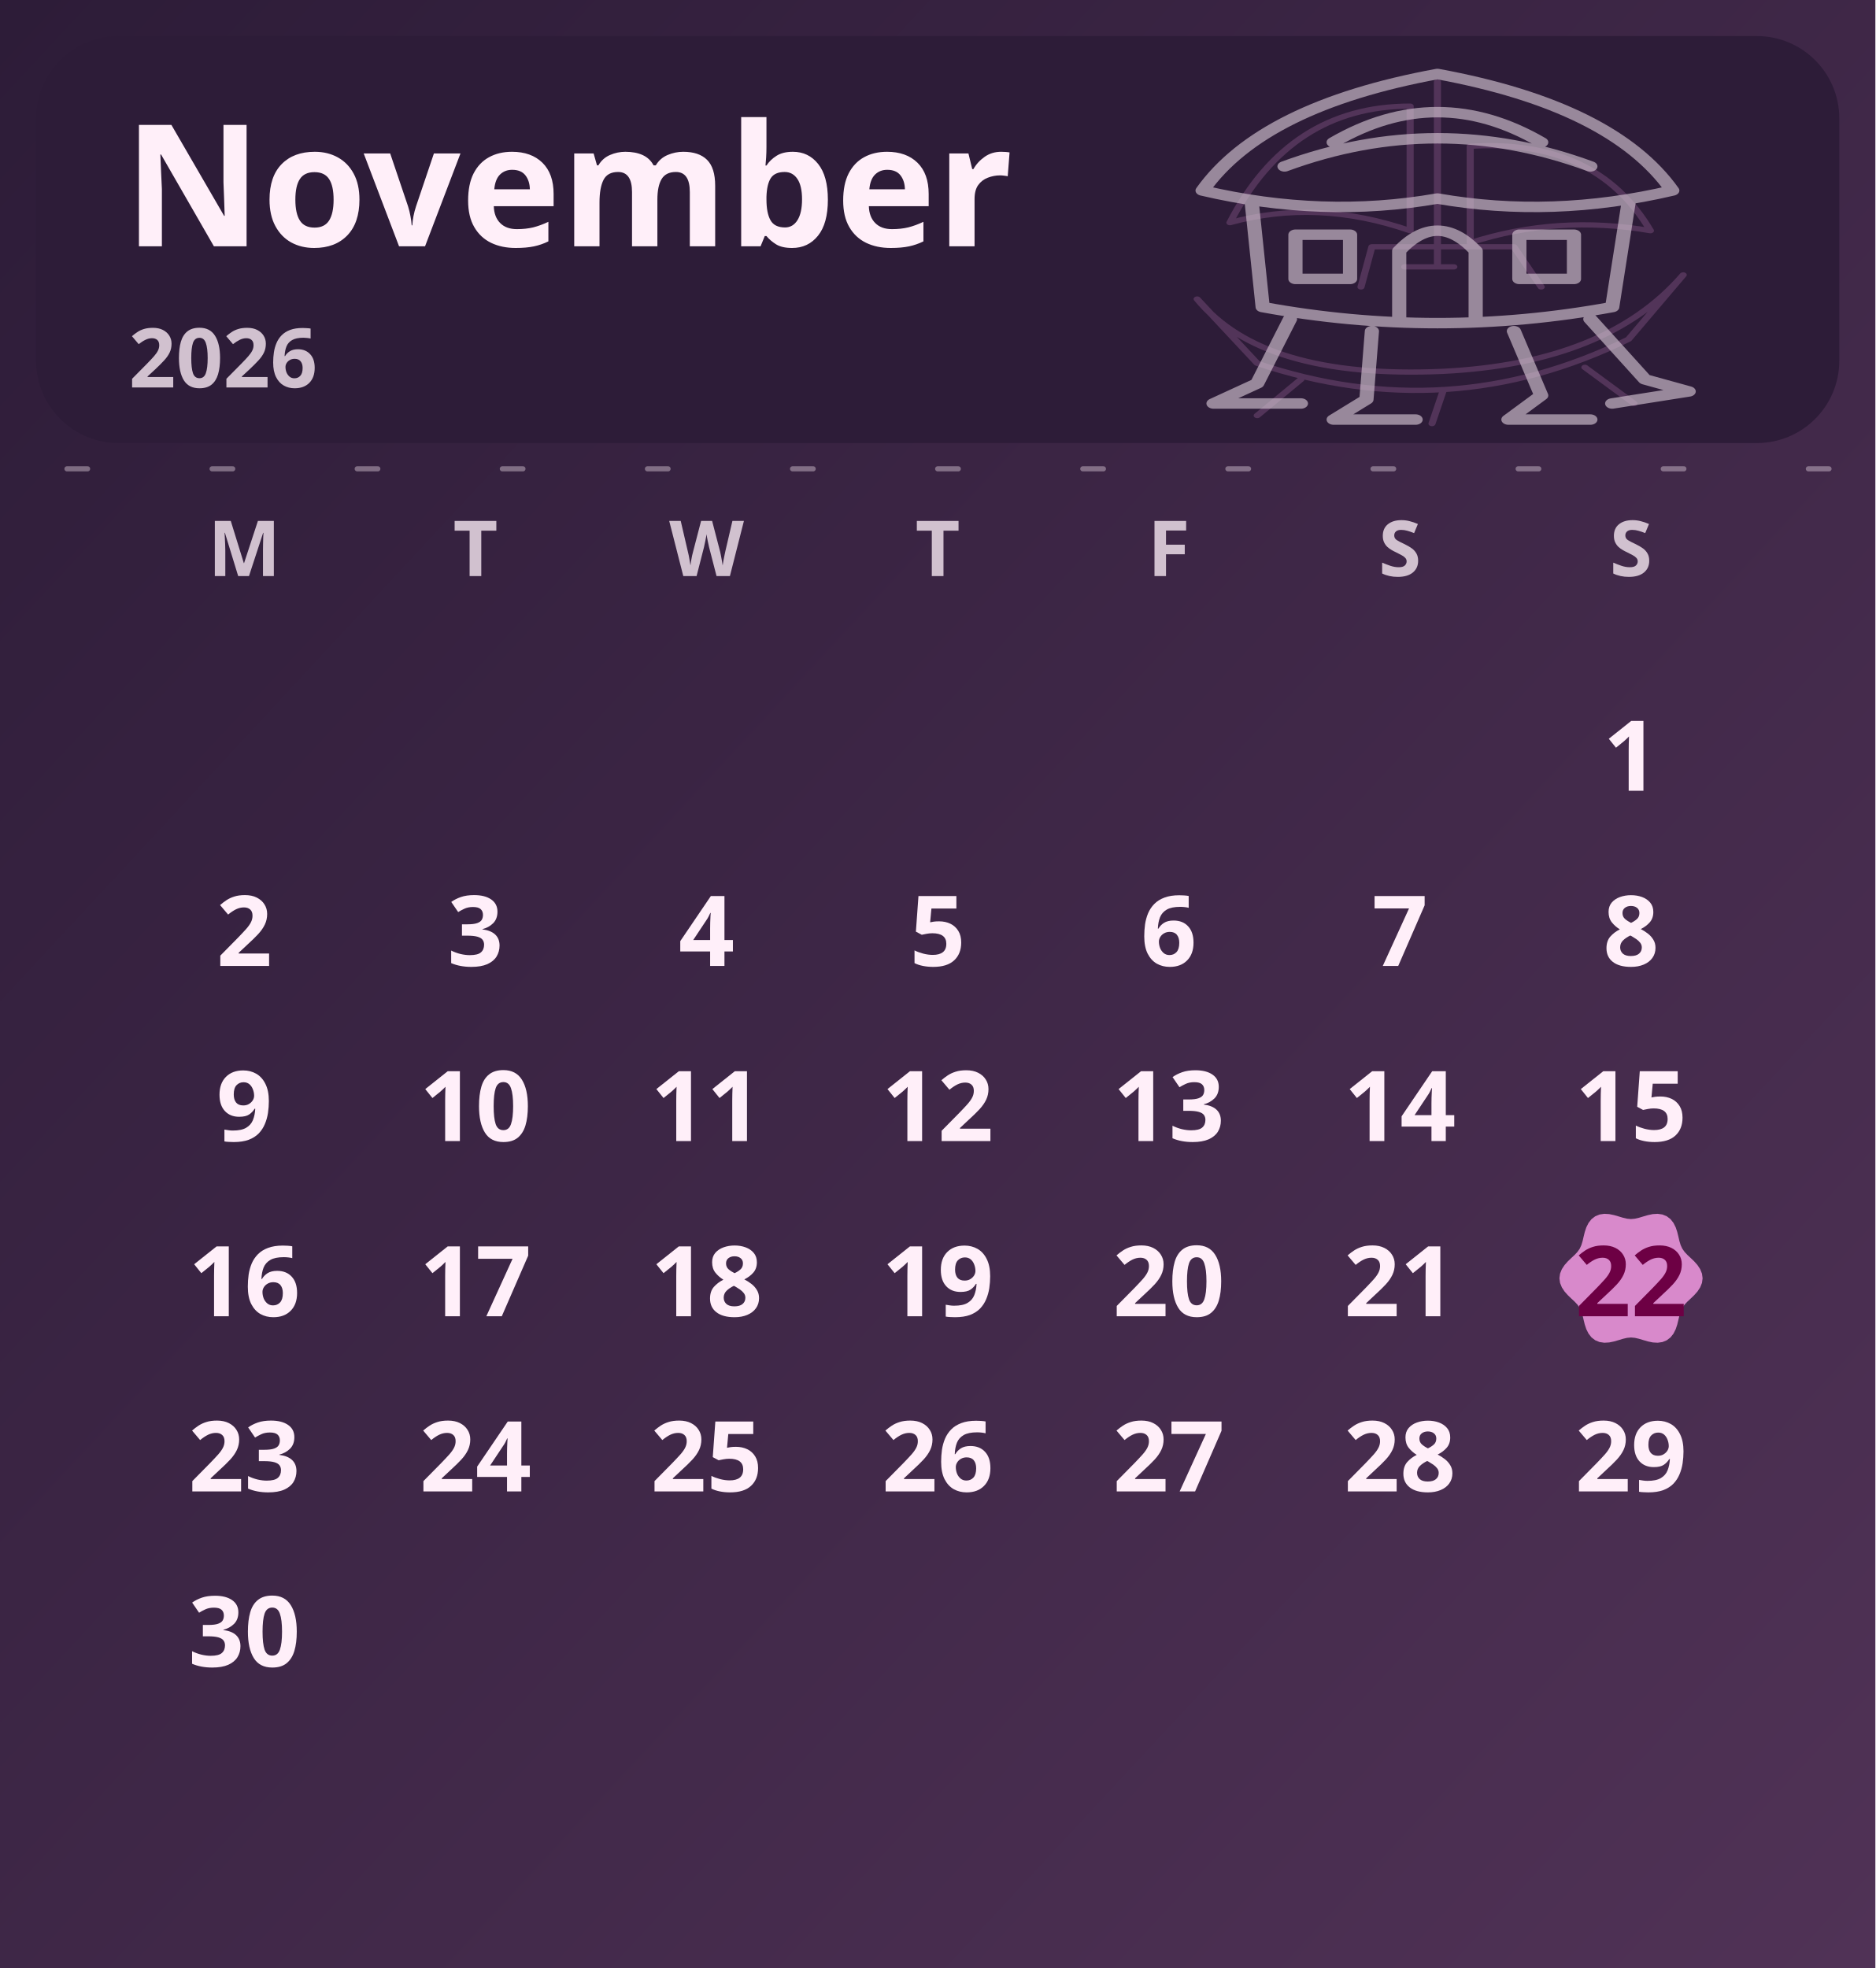
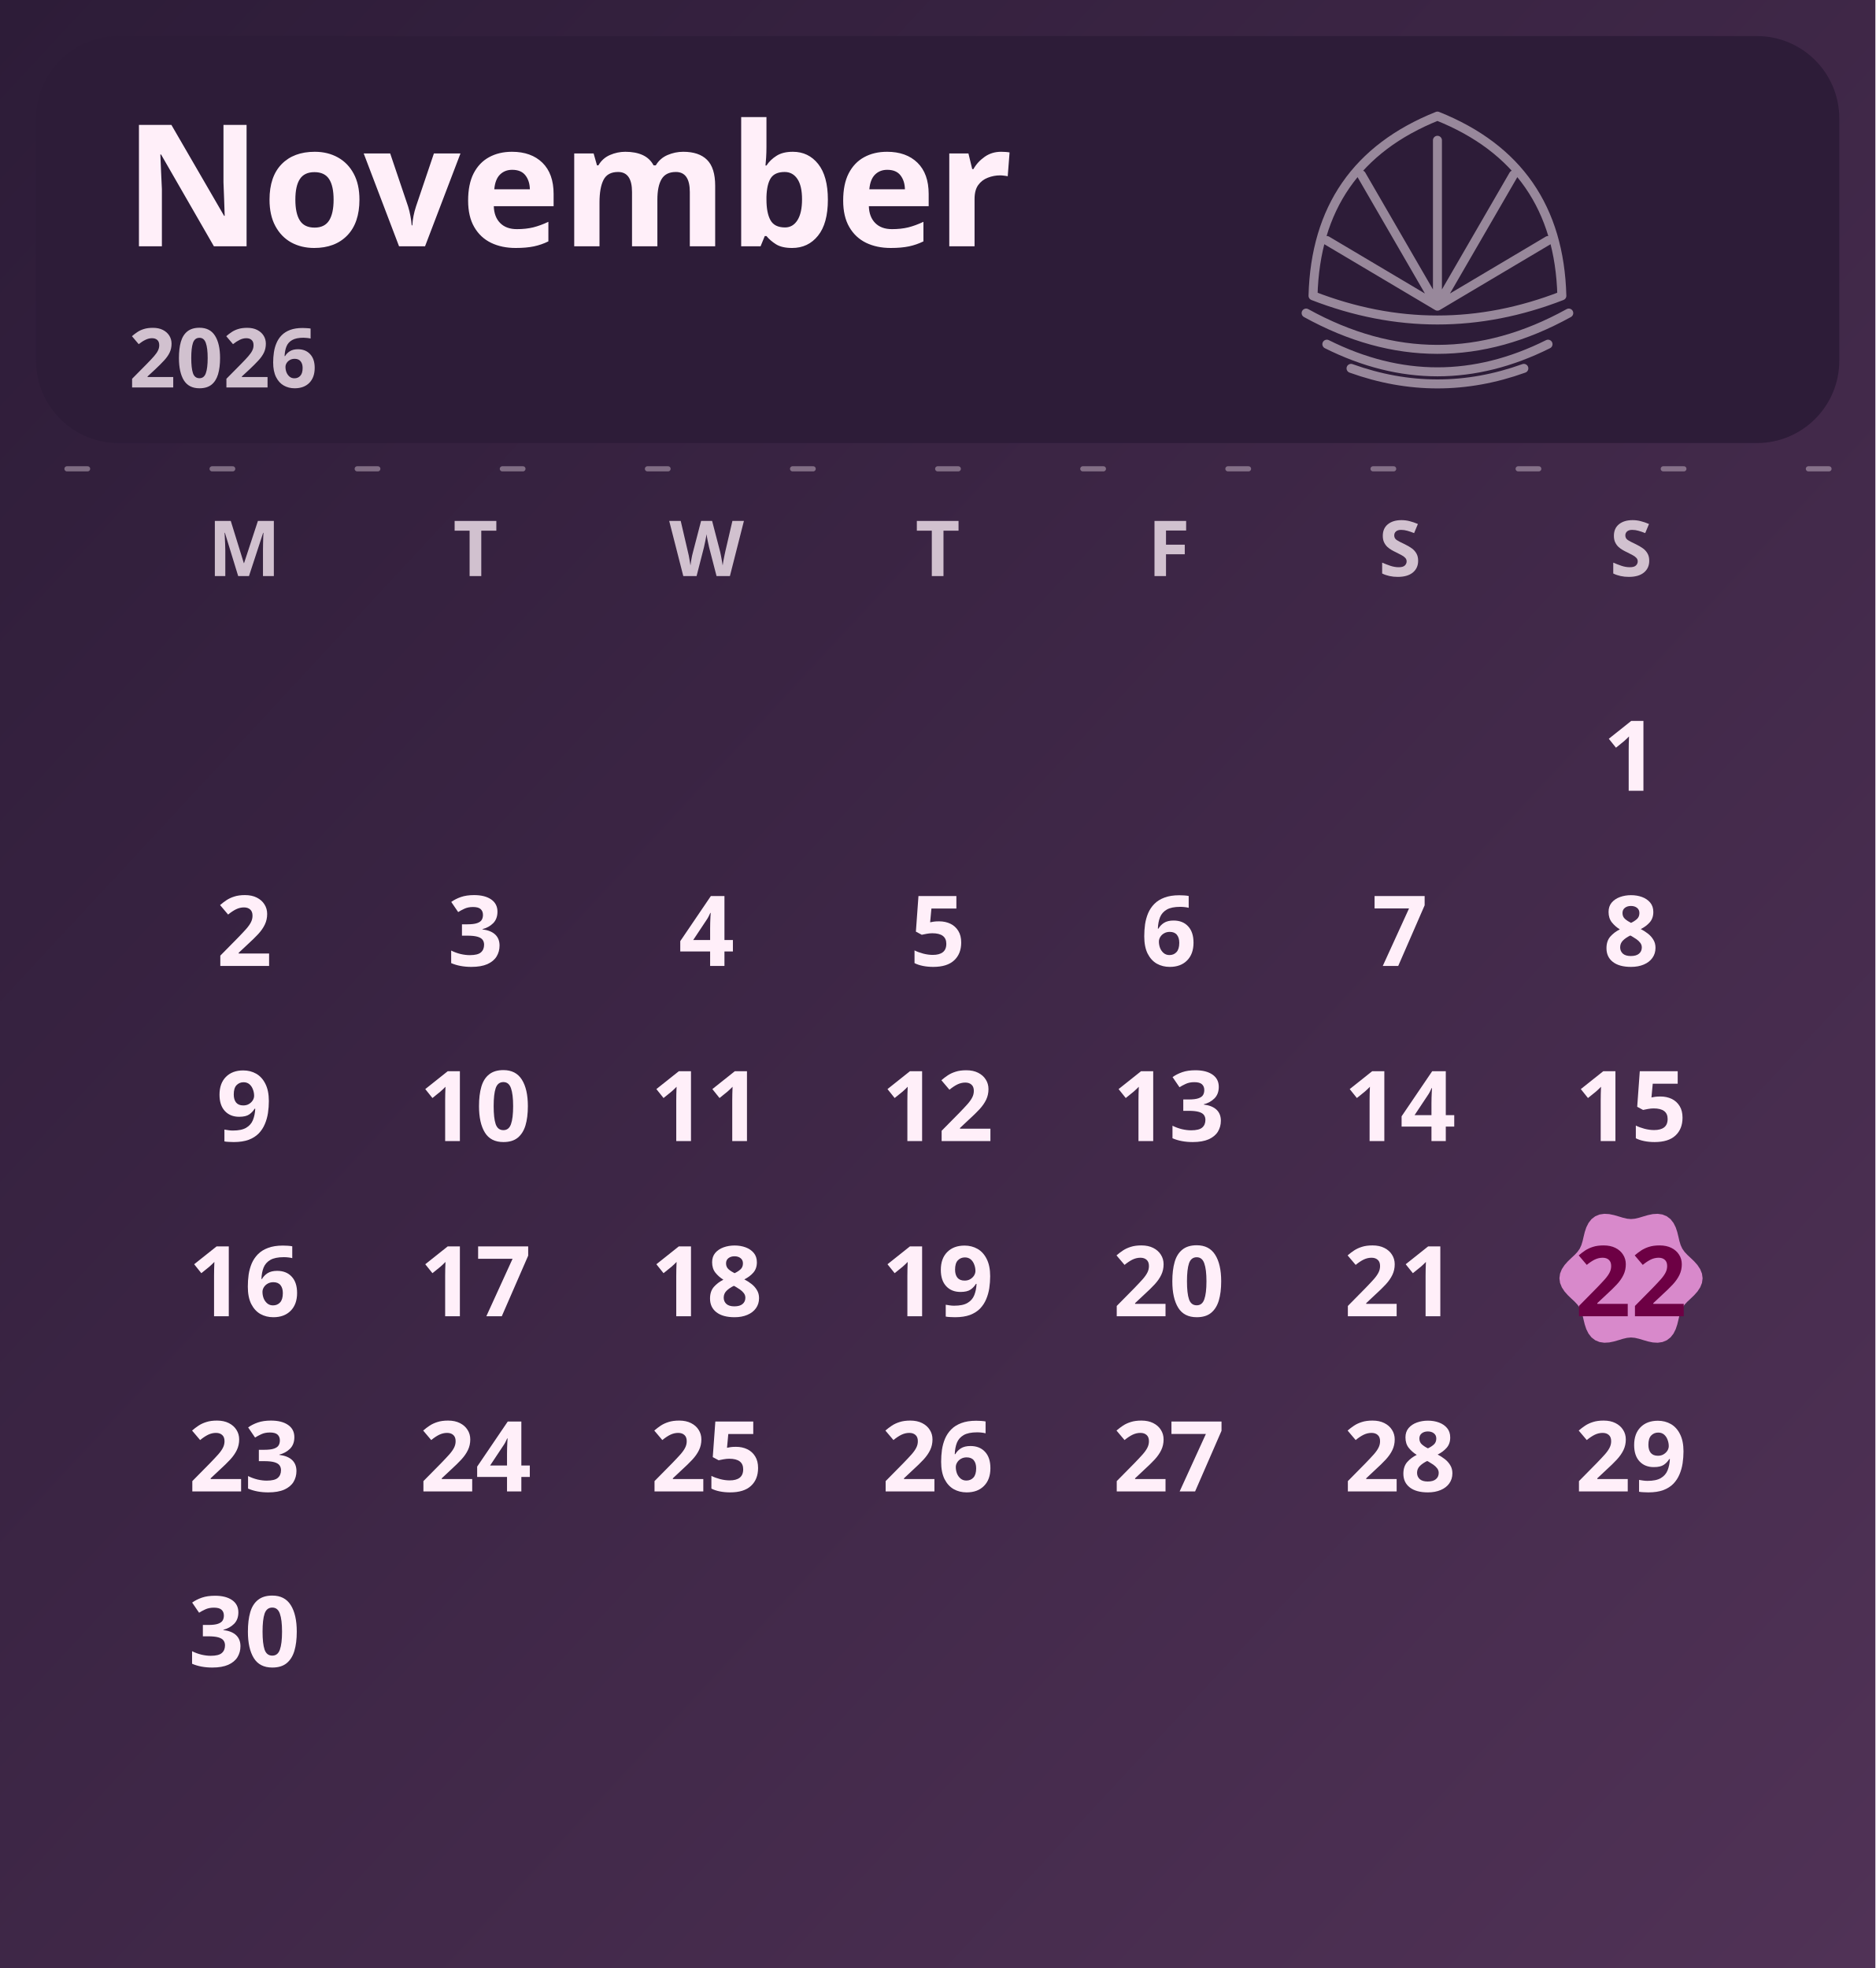
<svg xmlns="http://www.w3.org/2000/svg" width="364" height="382" viewBox="0 0 364 382">
  <defs>
    <linearGradient id="paint" x1="0" y1="0" x2="1" y2="1">
      <stop stop-color="#2D1C38" />
      <stop offset="1" stop-color="#503256" />
    </linearGradient>
  </defs>
  <rect width="364" height="382" fill="url(#paint)" />
  <g font-family="ui-rounded,system-ui,sans-serif" style="font-variant-numeric:tabular-nums">
    <rect x="7" y="7" width="350" height="79" rx="16" fill="#2D1C38" opacity="1" />
    <line x1="13" y1="91" x2="17" y2="91" stroke="#D1C1CF" opacity="0.48" stroke-width="1" stroke-linecap="round" />
    <line x1="41.167" y1="91" x2="45.167" y2="91" stroke="#D1C1CF" opacity="0.48" stroke-width="1" stroke-linecap="round" />
    <line x1="69.333" y1="91" x2="73.333" y2="91" stroke="#D1C1CF" opacity="0.48" stroke-width="1" stroke-linecap="round" />
    <line x1="97.5" y1="91" x2="101.5" y2="91" stroke="#D1C1CF" opacity="0.48" stroke-width="1" stroke-linecap="round" />
    <line x1="125.667" y1="91" x2="129.667" y2="91" stroke="#D1C1CF" opacity="0.48" stroke-width="1" stroke-linecap="round" />
    <line x1="153.833" y1="91" x2="157.833" y2="91" stroke="#D1C1CF" opacity="0.48" stroke-width="1" stroke-linecap="round" />
    <line x1="182" y1="91" x2="186" y2="91" stroke="#D1C1CF" opacity="0.48" stroke-width="1" stroke-linecap="round" />
    <line x1="210.167" y1="91" x2="214.167" y2="91" stroke="#D1C1CF" opacity="0.48" stroke-width="1" stroke-linecap="round" />
    <line x1="238.333" y1="91" x2="242.333" y2="91" stroke="#D1C1CF" opacity="0.48" stroke-width="1" stroke-linecap="round" />
    <line x1="266.5" y1="91" x2="270.5" y2="91" stroke="#D1C1CF" opacity="0.48" stroke-width="1" stroke-linecap="round" />
    <line x1="294.667" y1="91" x2="298.667" y2="91" stroke="#D1C1CF" opacity="0.48" stroke-width="1" stroke-linecap="round" />
    <line x1="322.833" y1="91" x2="326.833" y2="91" stroke="#D1C1CF" opacity="0.48" stroke-width="1" stroke-linecap="round" />
    <line x1="351" y1="91" x2="355" y2="91" stroke="#D1C1CF" opacity="0.48" stroke-width="1" stroke-linecap="round" />
-     <path d="M 6 68 Q 18 88 51 86 Q 81 84 95 62 L 85 78 Q 52 100 17 84 Z M 50 60 L 50 14 M 45 20 Q 23 20 12 49 Q 28 43 45 51 Z M 56 30 Q 79 28 89 51 Q 72 47 56 54 Z M 36 65 L 38 55 L 64 55 L 69 65 M 44 60 L 53 60 M 25 88 L 17 97 M 51 91 L 49 99 M 77 85 L 86 94" transform="translate(226 5) scale(1.06 0.78)" fill="none" stroke="#D889CB" stroke-width="1.3" stroke-linecap="round" stroke-linejoin="round" opacity="0.22" />
-     <path d="M 7 41 Q 18 20 50 12 Q 82 20 93 41 Q 71 48 50 43 Q 29 48 7 41 Z M 16 44 L 18 70 Q 50 78 82 70 L 85 44 M 43 73 L 43 56 Q 50 46 57 56 L 57 73 M 24 52 L 34 52 L 34 63 L 24 63 Z M 65 52 L 75 52 L 75 63 L 65 63 Z M 23 73 L 17 89 L 9 94 L 25 94 M 38 76 L 37 93 L 31 98 L 46 98 M 64 76 L 69 92 L 63 98 L 78 98 M 78 73 L 88 88 L 96 91 L 82 94 M 22 35 Q 50 21 78 35 M 31 29 Q 50 14 69 29" transform="translate(226 5) scale(1.06 0.78)" fill="none" stroke="#D1C1CF" stroke-width="2.6" stroke-linecap="round" stroke-linejoin="round" opacity="0.65" />
+     <path d="M 14 70 Q 15 32 50 18 Q 85 32 86 70 Q 50 84 14 70 Z M 50 73 L 50 25 M 50 73 L 28 35 M 50 73 L 18 54 M 50 73 L 72 35 M 50 73 L 82 54 M 12 75 Q 50 96 88 75 M 18 84 Q 50 100 82 84 M 25 91 Q 50 100 75 91" transform="translate(245.46 10.46) scale(0.6708 0.6708)" fill="none" stroke="#D1C1CF" stroke-width="2.6" stroke-linecap="round" stroke-linejoin="round" opacity="0.65" />
    <text x="24" y="35" font-size="33" font-weight="700" fill="#FFEFF9" text-anchor="start" dominant-baseline="central" alignment-baseline="central">November</text>
    <text x="25" y="69" font-size="16" font-weight="600" fill="#D1C1CF" text-anchor="start" dominant-baseline="central" alignment-baseline="central">2026</text>
    <text x="47.429" y="106" font-size="15" font-weight="600" fill="#D1C1CF" text-anchor="middle" dominant-baseline="central" alignment-baseline="central">M</text>
    <text x="92.286" y="106" font-size="15" font-weight="600" fill="#D1C1CF" text-anchor="middle" dominant-baseline="central" alignment-baseline="central">T</text>
    <text x="137.143" y="106" font-size="15" font-weight="600" fill="#D1C1CF" text-anchor="middle" dominant-baseline="central" alignment-baseline="central">W</text>
    <text x="182" y="106" font-size="15" font-weight="600" fill="#D1C1CF" text-anchor="middle" dominant-baseline="central" alignment-baseline="central">T</text>
    <text x="226.857" y="106" font-size="15" font-weight="600" fill="#D1C1CF" text-anchor="middle" dominant-baseline="central" alignment-baseline="central">F</text>
    <text x="271.714" y="106" font-size="15" font-weight="600" fill="#D1C1CF" text-anchor="middle" dominant-baseline="central" alignment-baseline="central">S</text>
    <text x="316.571" y="106" font-size="15" font-weight="600" fill="#D1C1CF" text-anchor="middle" dominant-baseline="central" alignment-baseline="central">S</text>
    <text x="316.571" y="146.12" font-size="19" font-weight="550" fill="#FFEFF9" text-anchor="middle" dominant-baseline="central" alignment-baseline="central">1</text>
    <text x="47.429" y="180.12" font-size="19" font-weight="550" fill="#FFEFF9" text-anchor="middle" dominant-baseline="central" alignment-baseline="central">2</text>
    <text x="92.286" y="180.12" font-size="19" font-weight="550" fill="#FFEFF9" text-anchor="middle" dominant-baseline="central" alignment-baseline="central">3</text>
    <text x="137.143" y="180.12" font-size="19" font-weight="550" fill="#FFEFF9" text-anchor="middle" dominant-baseline="central" alignment-baseline="central">4</text>
    <text x="182" y="180.12" font-size="19" font-weight="550" fill="#FFEFF9" text-anchor="middle" dominant-baseline="central" alignment-baseline="central">5</text>
    <text x="226.857" y="180.12" font-size="19" font-weight="550" fill="#FFEFF9" text-anchor="middle" dominant-baseline="central" alignment-baseline="central">6</text>
    <text x="271.714" y="180.12" font-size="19" font-weight="550" fill="#FFEFF9" text-anchor="middle" dominant-baseline="central" alignment-baseline="central">7</text>
    <text x="316.571" y="180.12" font-size="19" font-weight="550" fill="#FFEFF9" text-anchor="middle" dominant-baseline="central" alignment-baseline="central">8</text>
    <text x="47.429" y="214.12" font-size="19" font-weight="550" fill="#FFEFF9" text-anchor="middle" dominant-baseline="central" alignment-baseline="central">9</text>
    <text x="92.286" y="214.12" font-size="19" font-weight="550" fill="#FFEFF9" text-anchor="middle" dominant-baseline="central" alignment-baseline="central">10</text>
    <text x="137.143" y="214.12" font-size="19" font-weight="550" fill="#FFEFF9" text-anchor="middle" dominant-baseline="central" alignment-baseline="central">11</text>
    <text x="182" y="214.12" font-size="19" font-weight="550" fill="#FFEFF9" text-anchor="middle" dominant-baseline="central" alignment-baseline="central">12</text>
    <text x="226.857" y="214.12" font-size="19" font-weight="550" fill="#FFEFF9" text-anchor="middle" dominant-baseline="central" alignment-baseline="central">13</text>
    <text x="271.714" y="214.12" font-size="19" font-weight="550" fill="#FFEFF9" text-anchor="middle" dominant-baseline="central" alignment-baseline="central">14</text>
    <text x="316.571" y="214.12" font-size="19" font-weight="550" fill="#FFEFF9" text-anchor="middle" dominant-baseline="central" alignment-baseline="central">15</text>
    <text x="47.429" y="248.12" font-size="19" font-weight="550" fill="#FFEFF9" text-anchor="middle" dominant-baseline="central" alignment-baseline="central">16</text>
    <text x="92.286" y="248.12" font-size="19" font-weight="550" fill="#FFEFF9" text-anchor="middle" dominant-baseline="central" alignment-baseline="central">17</text>
    <text x="137.143" y="248.12" font-size="19" font-weight="550" fill="#FFEFF9" text-anchor="middle" dominant-baseline="central" alignment-baseline="central">18</text>
    <text x="182" y="248.12" font-size="19" font-weight="550" fill="#FFEFF9" text-anchor="middle" dominant-baseline="central" alignment-baseline="central">19</text>
    <text x="226.857" y="248.12" font-size="19" font-weight="550" fill="#FFEFF9" text-anchor="middle" dominant-baseline="central" alignment-baseline="central">20</text>
    <text x="271.714" y="248.12" font-size="19" font-weight="550" fill="#FFEFF9" text-anchor="middle" dominant-baseline="central" alignment-baseline="central">21</text>
    <path d="M 94.82 50 L 94.43 52.91 L 93.31 55.7 L 91.61 58.28 L 89.55 60.6 L 87.38 62.69 L 85.31 64.62 L 83.52 66.53 L 82.11 68.54 L 81.08 70.77 L 80.32 73.26 L 79.68 76.02 L 78.96 78.96 L 77.98 81.9 L 76.59 84.66 L 74.74 87.02 L 72.41 88.81 L 69.69 89.93 L 66.72 90.36 L 63.64 90.18 L 60.6 89.55 L 57.7 88.71 L 54.99 87.89 L 52.44 87.3 L 50 87.08 L 47.56 87.3 L 45.01 87.89 L 42.3 88.71 L 39.4 89.55 L 36.36 90.18 L 33.28 90.36 L 30.31 89.93 L 27.59 88.81 L 25.26 87.02 L 23.41 84.66 L 22.02 81.9 L 21.04 78.96 L 20.32 76.02 L 19.68 73.26 L 18.92 70.77 L 17.89 68.54 L 16.48 66.53 L 14.69 64.62 L 12.62 62.69 L 10.45 60.6 L 8.39 58.28 L 6.69 55.7 L 5.57 52.91 L 5.18 50 L 5.57 47.09 L 6.69 44.3 L 8.39 41.72 L 10.45 39.4 L 12.62 37.31 L 14.69 35.38 L 16.48 33.47 L 17.89 31.46 L 18.92 29.23 L 19.68 26.74 L 20.32 23.98 L 21.04 21.04 L 22.02 18.1 L 23.41 15.34 L 25.26 12.98 L 27.59 11.19 L 30.31 10.07 L 33.28 9.64 L 36.36 9.82 L 39.4 10.45 L 42.3 11.29 L 45.01 12.11 L 47.56 12.7 L 50 12.92 L 52.44 12.7 L 54.99 12.11 L 57.7 11.29 L 60.6 10.45 L 63.64 9.82 L 66.72 9.64 L 69.69 10.07 L 72.41 11.19 L 74.74 12.98 L 76.59 15.34 L 77.98 18.1 L 78.96 21.04 L 79.68 23.98 L 80.32 26.74 L 81.08 29.23 L 82.11 31.46 L 83.52 33.47 L 85.31 35.38 L 87.38 37.31 L 89.55 39.4 L 91.61 41.72 L 93.31 44.3 L 94.43 47.09 Z" transform="translate(301.0714 232.62) scale(0.31 0.31)" fill="#D889CB" opacity="1" />
    <text x="316.571" y="248.12" font-size="19" font-weight="700" fill="#6D0044" text-anchor="middle" dominant-baseline="central" alignment-baseline="central">22</text>
    <text x="47.429" y="282.12" font-size="19" font-weight="550" fill="#FFEFF9" text-anchor="middle" dominant-baseline="central" alignment-baseline="central">23</text>
    <text x="92.286" y="282.12" font-size="19" font-weight="550" fill="#FFEFF9" text-anchor="middle" dominant-baseline="central" alignment-baseline="central">24</text>
    <text x="137.143" y="282.12" font-size="19" font-weight="550" fill="#FFEFF9" text-anchor="middle" dominant-baseline="central" alignment-baseline="central">25</text>
    <text x="182" y="282.12" font-size="19" font-weight="550" fill="#FFEFF9" text-anchor="middle" dominant-baseline="central" alignment-baseline="central">26</text>
    <text x="226.857" y="282.12" font-size="19" font-weight="550" fill="#FFEFF9" text-anchor="middle" dominant-baseline="central" alignment-baseline="central">27</text>
    <text x="271.714" y="282.12" font-size="19" font-weight="550" fill="#FFEFF9" text-anchor="middle" dominant-baseline="central" alignment-baseline="central">28</text>
    <text x="316.571" y="282.12" font-size="19" font-weight="550" fill="#FFEFF9" text-anchor="middle" dominant-baseline="central" alignment-baseline="central">29</text>
    <text x="47.429" y="316.12" font-size="19" font-weight="550" fill="#FFEFF9" text-anchor="middle" dominant-baseline="central" alignment-baseline="central">30</text>
  </g>
</svg>
